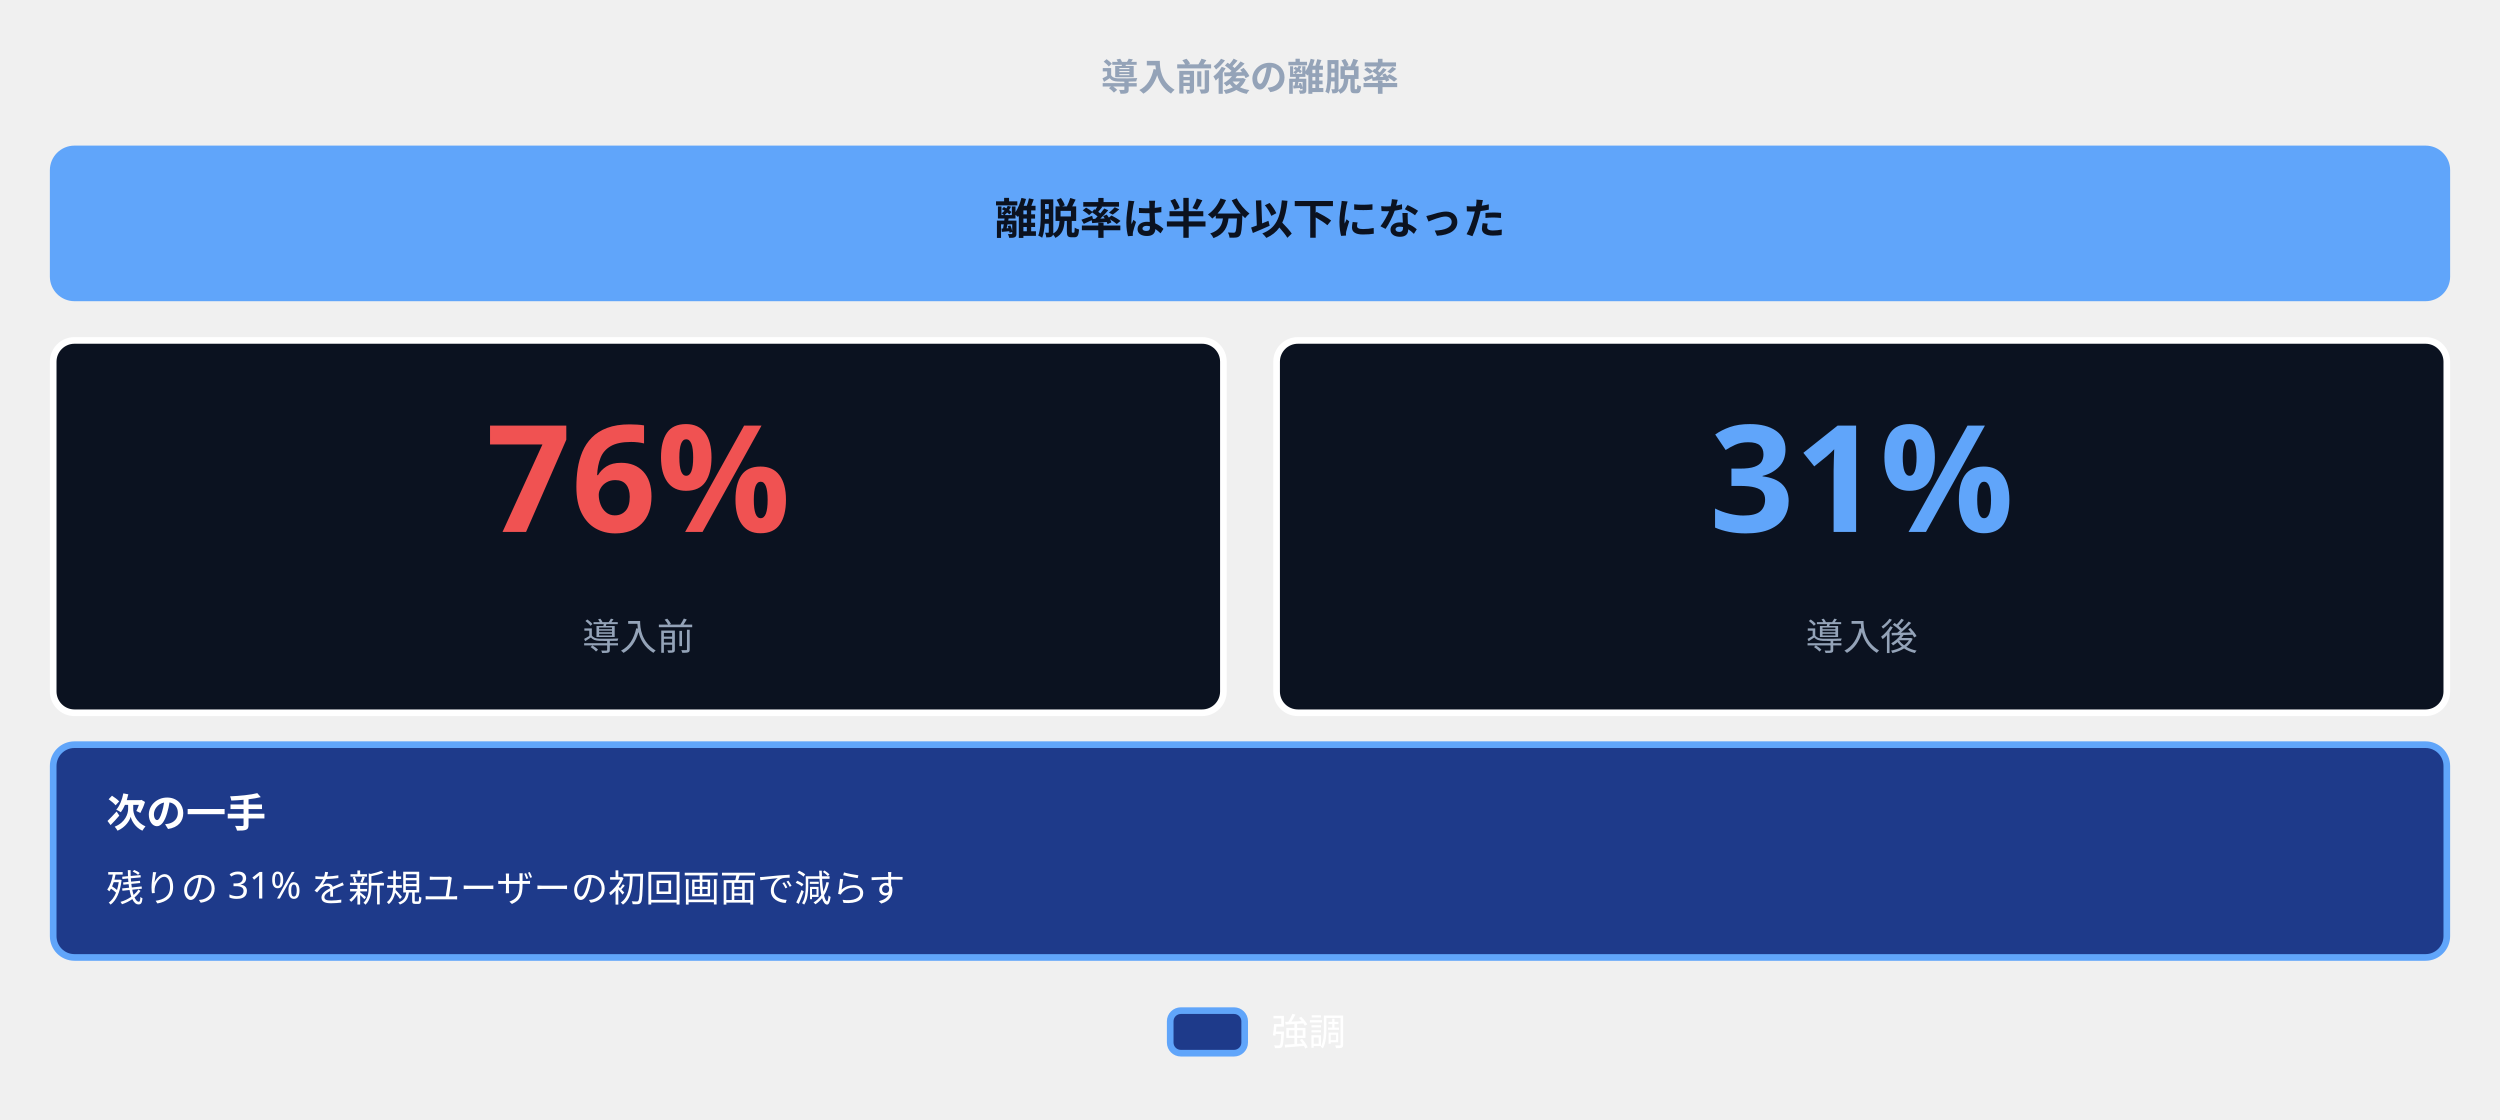
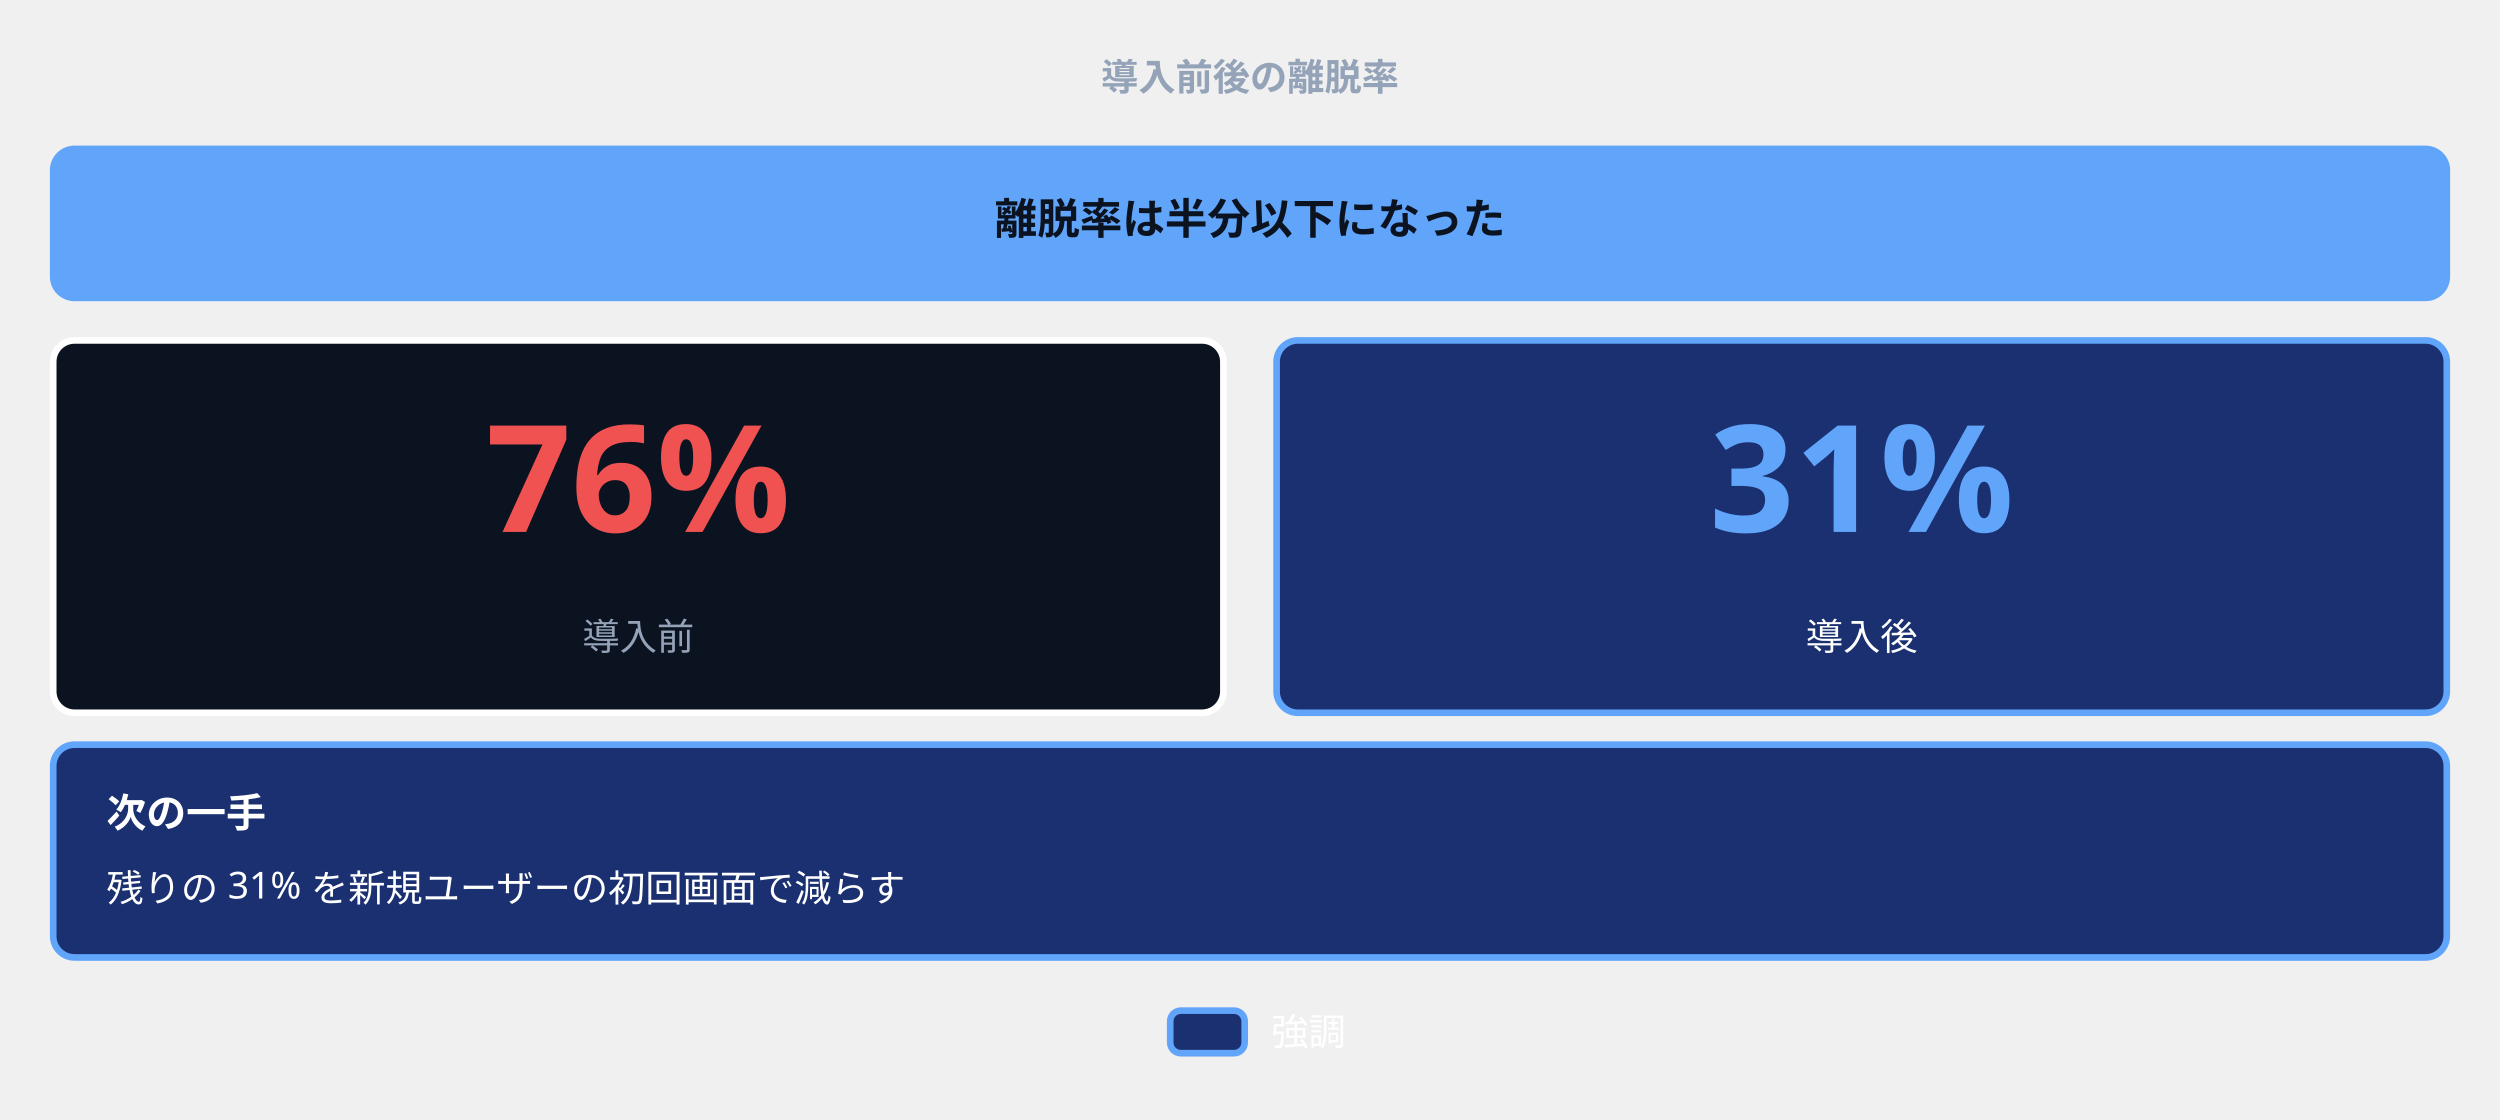
- <svg xmlns="http://www.w3.org/2000/svg" data-appearance="dark" data-palette="#0b1220 #ffffff #94a3b8 #60a5fa #1e3a8a" width="940" height="421" viewBox="0 0 940 421" data-assumed-bg="#0b1220" role="img" aria-labelledby="svg-title svg-desc">
+ <svg xmlns="http://www.w3.org/2000/svg" data-appearance="dark" data-palette="#0b1220 #ffffff #94a3b8 #60a5fa #1a3070" width="940" height="421" viewBox="0 0 940 421" data-assumed-bg="#0b1220" role="img" aria-labelledby="svg-title svg-desc">
  <style>
    text { font-family: 'Hiragino Sans','Hiragino Kaku Gothic ProN','Yu Gothic','YuGothic',Meiryo,'Noto Sans JP',sans-serif; }
    .emoji { font-family: 'Noto Color Emoji','Segoe UI Emoji',sans-serif; }
  </style>
  <text x="470" y="34" text-anchor="middle" font-size="14" font-weight="700" fill="#94a3b8">導入前後の離脱率</text>
  <rect x="20" y="56" width="900" height="56" rx="8" fill="#60a5fa" stroke="#60a5fa" stroke-width="2.5" />
  <text x="470" y="88" text-anchor="middle" font-size="16" font-weight="700" fill="#0b1220">離脱率は半分以下になった</text>
  <rect x="20" y="128" width="440" height="140" rx="8" fill="#0b1220" stroke="#ffffff" stroke-width="2.5" />
  <text x="240" y="200" text-anchor="middle" font-size="56" font-weight="700" fill="#f05252">76%</text>
  <text x="240" y="244.4" text-anchor="middle" font-size="14" font-weight="400" fill="#94a3b8">導入前</text>
-   <rect x="480" y="128" width="440" height="140" rx="8" fill="#0b1220" stroke="#ffffff" stroke-width="2.5" />
+   <rect x="480" y="128" width="440" height="140" rx="8" fill="#1a3070" stroke="#60a5fa" stroke-width="2.5" />
  <text x="700" y="200" text-anchor="middle" font-size="56" font-weight="700" fill="#60a5fa">31%</text>
-   <text x="700" y="244.4" text-anchor="middle" font-size="14" font-weight="400" fill="#94a3b8">導入後</text>
-   <rect x="20" y="280" width="900" height="80" rx="8" fill="#1e3a8a" stroke="#60a5fa" stroke-width="2.5" />
+   <text x="700" y="244.4" text-anchor="middle" font-size="14" font-weight="400" fill="#ffffff">導入後</text>
+   <rect x="20" y="280" width="900" height="80" rx="8" fill="#1a3070" stroke="#60a5fa" stroke-width="2.5" />
  <text x="40" y="311" font-size="15" font-weight="700" fill="#ffffff">次の一手</text>
  <text x="40" y="339" font-size="14" font-weight="400" fill="#ffffff">残りの 31% を新規ユーザーの初回画面で減らす</text>
-   <rect x="440" y="380" width="28" height="16" rx="4" fill="#1e3a8a" stroke="#60a5fa" stroke-width="2.5" />
+   <rect x="440" y="380" width="28" height="16" rx="4" fill="#1a3070" stroke="#60a5fa" stroke-width="2.5" />
  <text x="478" y="393" font-size="14" fill="#ffffff">強調</text>
</svg>
